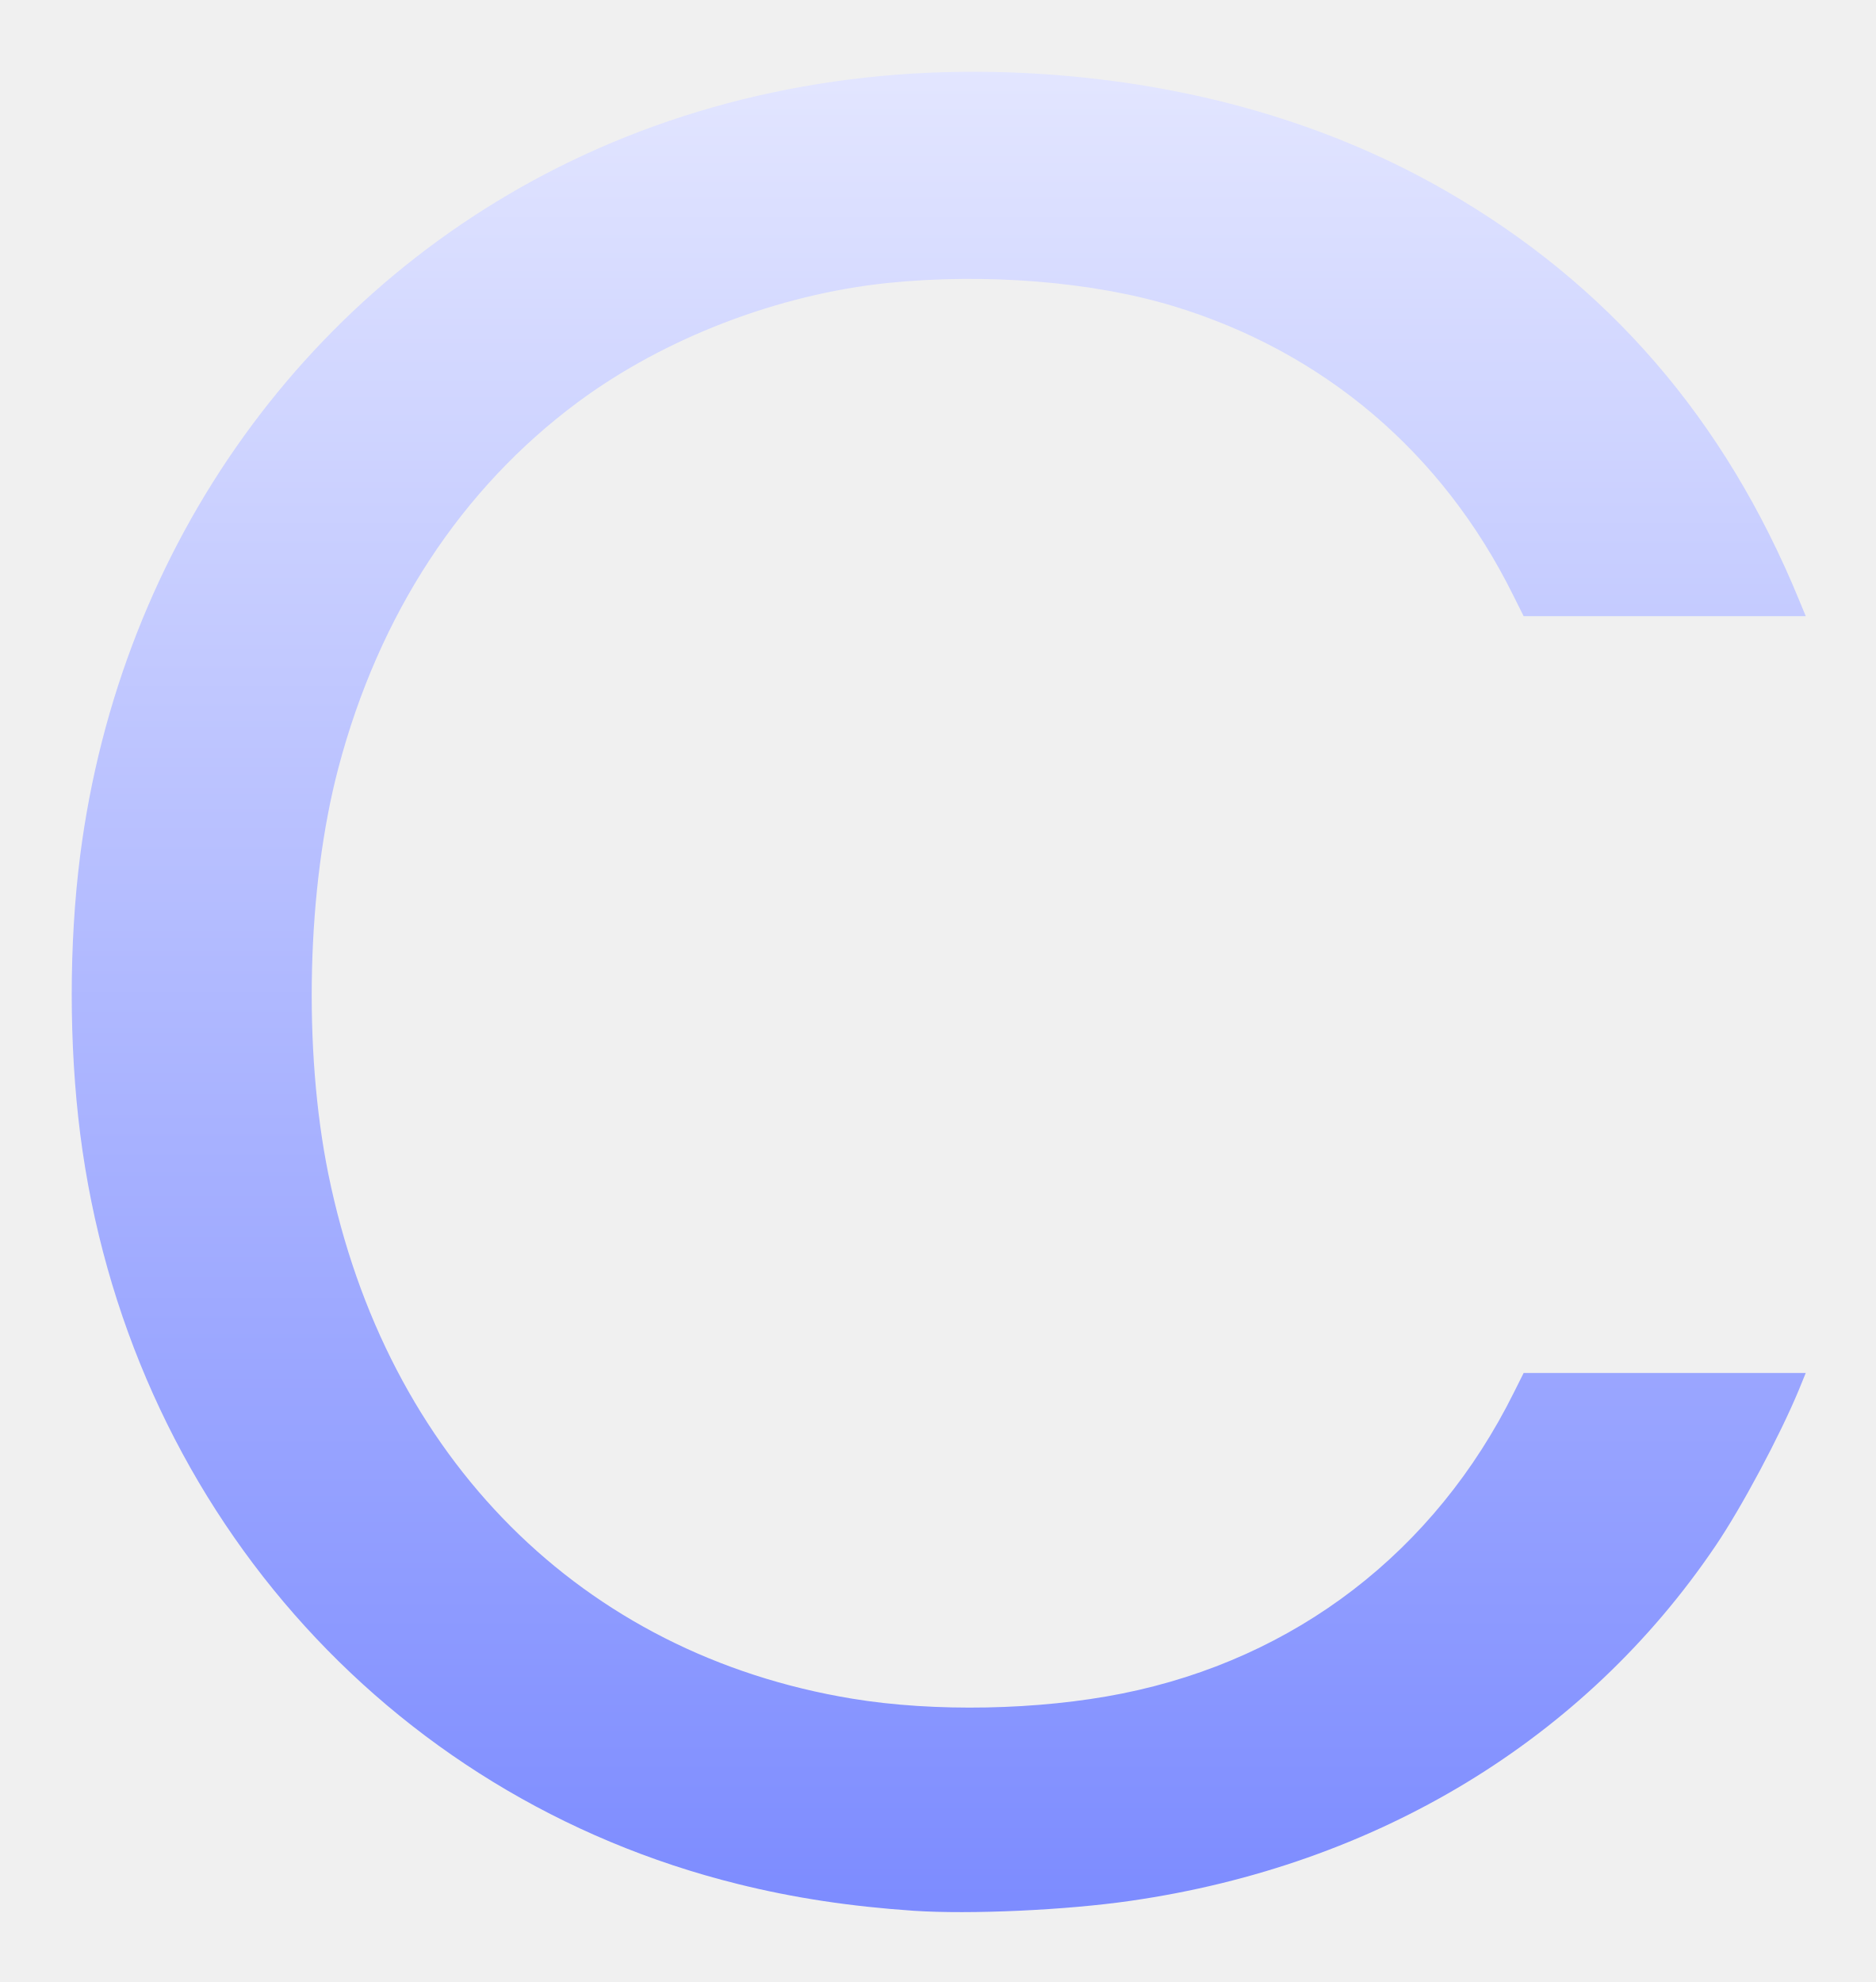
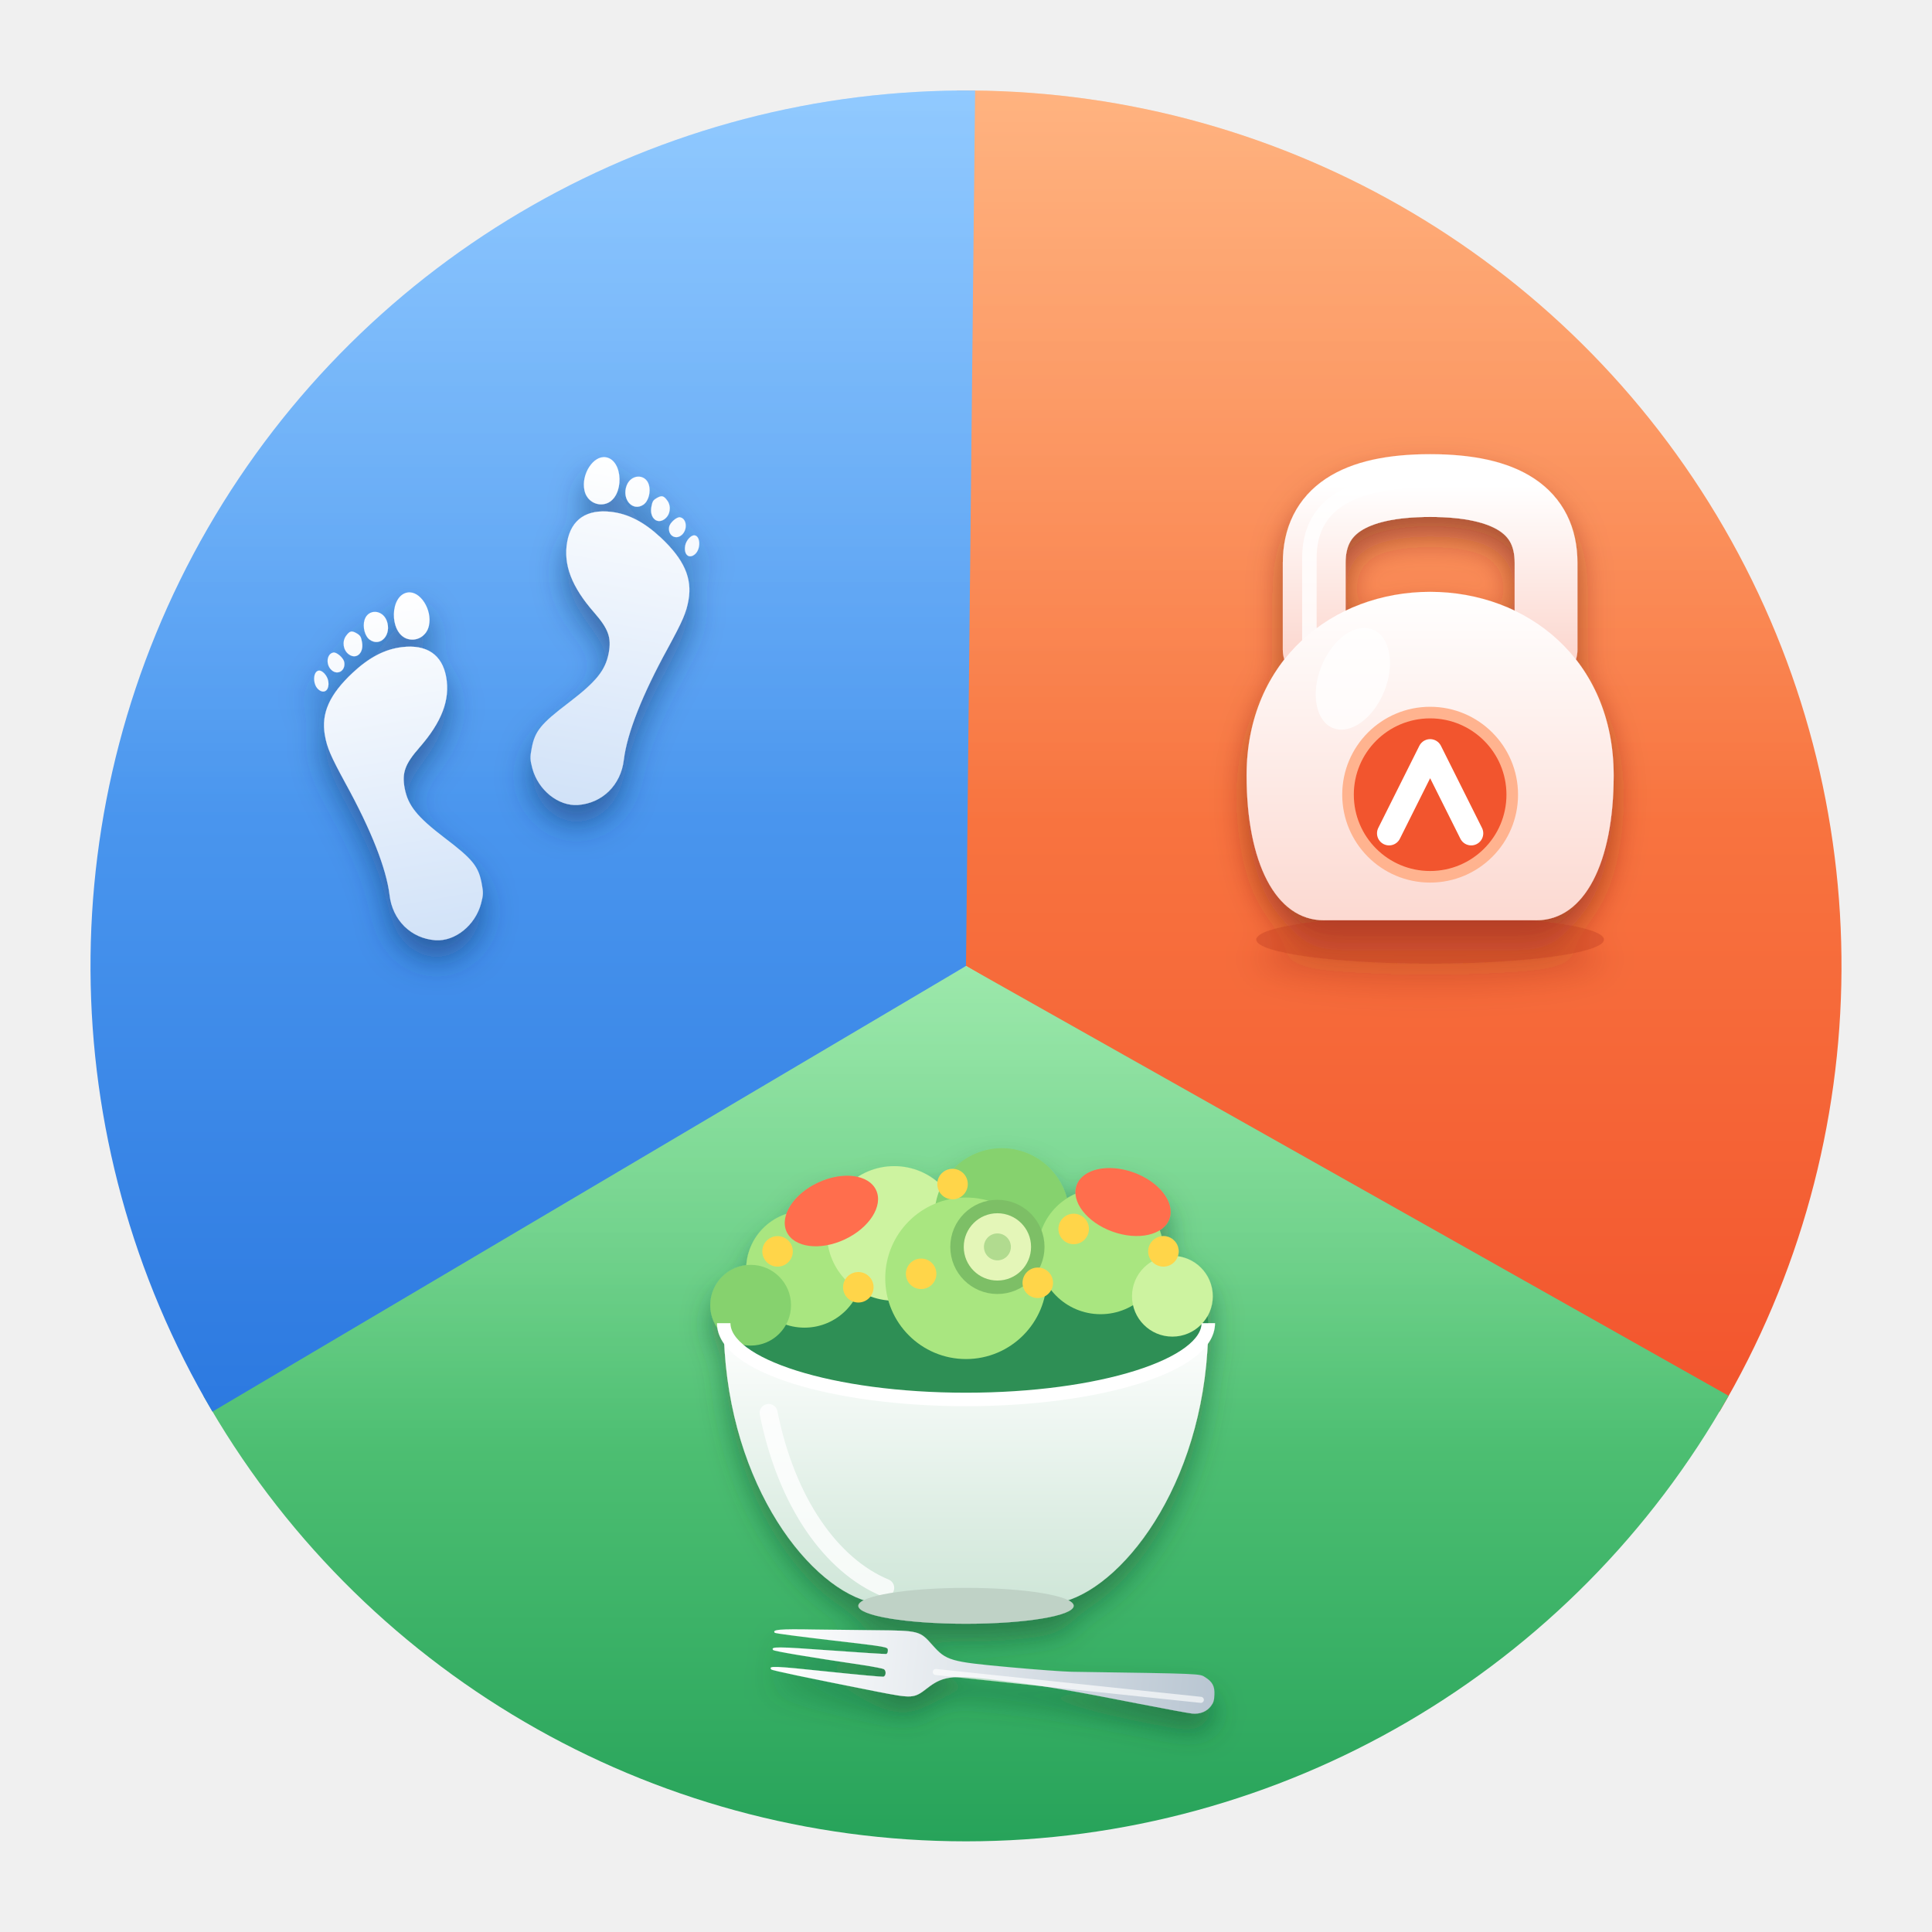
- <svg xmlns="http://www.w3.org/2000/svg" viewBox="409 345 1053 1113" fill-rule="evenodd">
+ <svg xmlns="http://www.w3.org/2000/svg" viewBox="0 0 512 512" width="512" height="512">
  <defs>
-     <linearGradient id="g" x1="0" y1="0" x2="0" y2="1">
-       <stop offset="0" stop-color="#E3E6FF" />
-       <stop offset="1" stop-color="#7C8BFF" />
+     <linearGradient id="shine" x1="0" y1="0" x2="0" y2="1">
+       <stop offset="0" stop-color="#fff" stop-opacity=".25" />
+       <stop offset=".55" stop-color="#fff" stop-opacity="0" />
    </linearGradient>
+     <linearGradient id="ggymx" x1="0" y1="0" x2="0" y2="1">
+       <stop offset="0" stop-color="#FF9A56" />
+       <stop offset="1" stop-color="#F2542D" />
+     </linearGradient>
+     <linearGradient id="igymx" x1="0" y1="0" x2="0" y2="1">
+       <stop offset="0" stop-color="#ffffff" />
+       <stop offset="1" stop-color="#fcd9d1" />
+     </linearGradient>
+     <filter id="shgymx" x="-30%" y="-30%" width="160%" height="170%">
+       <feDropShadow dx="0" dy="4" stdDeviation="3.2" flood-color="#6d2614" flood-opacity=".55" />
+     </filter>
+     <linearGradient id="gdietx" x1="0" y1="0" x2="0" y2="1">
+       <stop offset="0" stop-color="#7BE08F" />
+       <stop offset="1" stop-color="#27A35A" />
+     </linearGradient>
+     <linearGradient id="idietx" x1="0" y1="0" x2="0" y2="1">
+       <stop offset="0" stop-color="#ffffff" />
+       <stop offset="1" stop-color="#cfebdb" />
+     </linearGradient>
+     <filter id="shdietx" x="-30%" y="-30%" width="160%" height="170%">
+       <feDropShadow dx="0" dy="4" stdDeviation="3.2" flood-color="#124928" flood-opacity=".55" />
+     </filter>
+     <linearGradient id="gstepsx" x1="0" y1="0" x2="0" y2="1">
+       <stop offset="0" stop-color="#6DB8FF" />
+       <stop offset="1" stop-color="#2C79E0" />
+     </linearGradient>
+     <linearGradient id="istepsx" x1="0" y1="0" x2="0" y2="1">
+       <stop offset="0" stop-color="#ffffff" />
+       <stop offset="1" stop-color="#d1e2f8" />
+     </linearGradient>
+     <filter id="shstepsx" x="-30%" y="-30%" width="160%" height="170%">
+       <feDropShadow dx="0" dy="4" stdDeviation="3.2" flood-color="#143665" flood-opacity=".55" />
+     </filter>
+     <linearGradient id="bwx" x1="0" y1="0" x2="0" y2="1">
+       <stop offset="0" stop-color="#FFFFFF" />
+       <stop offset="1" stop-color="#CFE6D8" />
+     </linearGradient>
+     <linearGradient id="fkx" x1="0" y1="0" x2="0" y2="1">
+       <stop offset="0" stop-color="#FFFFFF" />
+       <stop offset="1" stop-color="#B9C6D2" />
+     </linearGradient>
+     <filter id="shdwx" x="-30%" y="-30%" width="160%" height="170%">
+       <feDropShadow dx="0" dy="4" stdDeviation="3" flood-color="#14502E" flood-opacity=".5" />
+     </filter>
  </defs>
-   <path d="M922.0 1418.0C886.7 1415.6 854.7 1410.8 823.4 1403.0C625.1 1353.9 480.4 1188.7 454.0 981.5C447.7 931.7 447.7 874.9 454.0 825.5C476.4 650.8 582.2 503.6 736.7 432.1C819.7 393.7 913.7 378.6 1012.0 388.0C1089.1 395.3 1159.6 417.0 1220.5 452.0C1311.9 504.5 1377.4 580.3 1419.1 681.8L1422.9 691.0L1343.7 691.0L1264.5 691.0L1258.6 679.2C1218.9 599.1 1152.1 542.4 1067.5 516.8C1022.1 503.1 962.4 498.3 907.5 503.9C845.9 510.3 782.1 534.8 733.5 570.8C668.0 619.4 621.8 689.9 599.0 776.2C581.3 843.3 579.1 934.3 593.4 1004.5C626.0 1164.0 735.7 1273.9 887.5 1298.9C933.5 1306.5 992.2 1305.4 1039.1 1296.0C1136.4 1276.5 1214.7 1216.3 1259.1 1126.8L1264.5 1116.0L1343.7 1116.0L1422.9 1116.0L1418.9 1125.8C1408.3 1151.3 1387.0 1191.3 1372.3 1213.0C1298.9 1321.7 1182.2 1392.5 1043.9 1412.4C1007.5 1417.7 953.7 1420.1 922.0 1418.0Z" fill="url(#g)" />
+   <g transform="translate(256 256) scale(1) translate(-256 -256)">
+     <path d="M256 256L253.6 24.0A232 232 0 0 1 455.7 374.1Z" fill="url(#ggymx)" />
+     <path d="M256 256L253.6 24.0A232 232 0 0 1 455.7 374.1Z" fill="url(#shine)" />
+     <path d="M256 256L458.1 369.9A232 232 0 0 1 53.9 369.9Z" fill="url(#gdietx)" />
+     <path d="M256 256L458.1 369.9A232 232 0 0 1 53.9 369.9Z" fill="url(#shine)" />
+     <path d="M256 256L56.3 374.1A232 232 0 0 1 258.4 24.0Z" fill="url(#gstepsx)" />
+     <path d="M256 256L56.3 374.1A232 232 0 0 1 258.4 24.0Z" fill="url(#shine)" />
+     <g transform="translate(379.0 185.0) scale(1.28)">
+       <g filter="url(#shgymx)">
+         <ellipse cx="0" cy="50" rx="36" ry="5" fill="#B83A1E" opacity=".35" />
+         <path d="M-24 -10V-28Q-24 -44 0 -44Q24 -44 24 -28V-10" fill="none" stroke="url(#igymx)" stroke-width="13" stroke-linecap="round" stroke-linejoin="round" />
+         <path d="M-24 -10V-28Q-24 -44 0 -44" fill="none" stroke="#fff" stroke-width="3" stroke-linecap="round" opacity=".8" transform="translate(-1 -1)" />
+         <path d="M-38 16C-38 -8 -20 -22 0 -22C20 -22 38 -8 38 16C38 34 32 46 22 46L-22 46C-32 46 -38 34 -38 16Z" fill="url(#igymx)" />
+         <circle cx="0" cy="20" r="17" fill="#F2542D" />
+         <circle cx="0" cy="20" r="17" fill="none" stroke="#FFB38F" stroke-width="2.4" />
+         <path d="M-8.5 28L0 11L8.5 28" fill="none" stroke="#fff" stroke-width="5" stroke-linecap="round" stroke-linejoin="round" />
+         <ellipse cx="-16" cy="-4" rx="7" ry="11" fill="#fff" opacity=".75" transform="rotate(22 -16 -4)" />
+       </g>
+     </g>
+     <g transform="translate(256.0 378.0) scale(1.45)">
+       <g transform="scale(0.82) translate(0 -9)">
+         <g filter="url(#shdwx)">
+           <ellipse cx="0" cy="-14" rx="54" ry="17" fill="#2E8F55" />
+           <circle cx="-36" cy="-26" r="13" fill="#A9E680" />
+           <circle cx="-16" cy="-34" r="15" fill="#CDF3A0" />
+           <circle cx="8" cy="-38" r="15" fill="#86D26E" />
+           <circle cx="30" cy="-30" r="14" fill="#A9E680" />
+           <circle cx="46" cy="-20" r="9" fill="#CDF3A0" />
+           <circle cx="-48" cy="-18" r="9" fill="#86D26E" />
+           <circle cx="0" cy="-24" r="18" fill="#A9E680" />
+           <ellipse cx="-30" cy="-39" rx="11" ry="7" fill="#FF6E4E" transform="rotate(-25 -30 -39)" />
+           <ellipse cx="35" cy="-41" rx="11" ry="7" fill="#FF6E4E" transform="rotate(20 35 -41)" />
+           <circle cx="7" cy="-31" r="9" fill="#E4F6B8" stroke="#7DBF66" stroke-width="3" />
+           <circle cx="7" cy="-31" r="3" fill="#7DBF66" opacity=".5" />
+           <circle cx="-10" cy="-25" r="3.4" fill="#FFD54A" />
+           <circle cx="16" cy="-23" r="3.4" fill="#FFD54A" />
+           <circle cx="-24" cy="-22" r="3.4" fill="#FFD54A" />
+           <circle cx="24" cy="-35" r="3.4" fill="#FFD54A" />
+           <circle cx="-3" cy="-45" r="3.4" fill="#FFD54A" />
+           <circle cx="-42" cy="-30" r="3.4" fill="#FFD54A" />
+           <circle cx="44" cy="-30" r="3.4" fill="#FFD54A" />
+           <path d="M-54 -14C-54 20 -36 44 -22 48L22 48C36 44 54 20 54 -14A54 17 0 0 1 -54 -14Z" fill="url(#bwx)" />
+           <path d="M-54 -14A54 17 0 0 0 54 -14" fill="none" stroke="#fff" stroke-width="3" />
+           <path d="M-44 6C-40 26 -30 40 -18 45" fill="none" stroke="#fff" stroke-width="4" stroke-linecap="round" opacity=".8" />
+           <ellipse cx="0" cy="49" rx="24" ry="4" fill="#BFD2C6" />
+           <g transform="translate(6 64) rotate(-84) scale(0.27) translate(-116 -347)">
+             <path d="M107.9 528.9C102.8 525.9 100.0 520.5 100.0 513.9C100.0 510.9 101.6 490.7 103.5 469.0C108.5 413.4 109.8 392.7 110.5 359.0C111.5 314.8 110.0 306.9 98.1 294.5C88.3 284.3 88.2 283.4 90.8 253.6C96.3 193.1 99.1 165.5 99.9 164.7C102.7 161.9 103.0 166.1 103.0 210.5C103.0 235.4 103.3 256.5 103.6 257.4C104.4 259.5 108.7 259.4 109.8 257.2C110.3 256.3 111.0 248.3 111.4 239.5C113.3 194.4 115.1 165.5 116.0 164.6C118.6 162.0 119.2 167.1 120.6 211.1C121.4 236.1 122.3 257.1 122.5 257.8C122.8 258.6 124.1 259.0 125.7 258.8C128.5 258.5 128.5 258.5 129.0 211.8C129.3 186.2 129.8 164.8 130.3 164.4C132.7 161.9 133.9 167.7 136.4 196.5C137.9 213.0 140.0 235.7 141.1 247.0C144.5 282.5 144.4 283.4 133.9 294.8C122.1 307.7 121.6 310.9 122.3 360.8C122.6 382.1 123.3 404.9 123.9 411.5C133.7 520.1 133.4 516.6 130.9 521.7C127.7 528.1 124.3 530.3 117.3 530.7C112.7 531.0 110.7 530.6 107.9 528.9Z" fill="url(#fkx)" />
+           </g>
+           <g transform="translate(6 64) rotate(-84) scale(0.27) translate(-116 -347)">
+             <path d="M118 300L118 520" stroke="#fff" stroke-width="5" stroke-linecap="round" opacity=".65" fill="none" transform="translate(-6 0)" />
+           </g>
+         </g>
+       </g>
+     </g>
+     <g transform="translate(133.0 185.0) scale(1.28)">
+       <g filter="url(#shstepsx)">
+         <g transform="translate(-22 15) rotate(-10) scale(0.263 0.263)">
+           <path d="M833.7 595.0C815.0 590.3 803.1 573.6 804.3 553.6C805.4 532.7 799.0 500.9 785.4 461.0C777.7 438.0 776.0 431.1 776.0 421.0C776.0 403.4 785.1 390.0 806.3 376.2C821.2 366.6 834.2 362.5 847.7 363.2C867.3 364.2 878.0 374.5 878.0 392.5C878.0 410.7 868.4 426.7 847.5 443.5C834.1 454.3 830.5 460.6 830.6 473.0C830.8 486.9 836.3 496.8 854.8 516.9C873.6 537.2 877.2 543.6 877.3 557.5C877.4 564.6 877.0 566.4 874.1 572.7C866.6 588.9 848.7 598.7 833.7 595.0ZM777.1 384.4C773.4 379.6 775.4 370.0 780.0 370.0C782.8 370.0 786.0 375.0 786.0 379.3C786.0 386.6 781.0 389.4 777.1 384.4ZM790.1 371.4C786.1 366.4 788.5 358.0 793.9 358.0C796.5 358.0 801.0 363.6 801.0 366.9C801.0 373.7 794.1 376.5 790.1 371.4ZM805.5 361.4C801.8 357.4 802.0 350.8 805.9 346.9C809.5 343.4 811.1 343.3 814.7 346.4C817.1 348.5 817.5 349.6 817.5 354.0C817.5 362.6 810.6 366.9 805.5 361.4ZM852.4 357.1C840.0 349.5 845.5 321.6 859.5 321.6C869.6 321.6 876.6 338.4 871.6 350.3C868.4 358.2 859.4 361.3 852.4 357.1ZM823.9 353.1C820.5 349.7 819.9 342.1 822.5 337.0C826.7 328.8 837.8 331.2 839.6 340.7C841.7 352.1 831.2 360.4 823.9 353.1Z" transform="translate(-826.0 -458.0)" fill="url(#istepsx)" />
+         </g>
+         <g transform="translate(24 -13) rotate(10) scale(-0.263 0.263)">
+           <path d="M833.7 595.0C815.0 590.3 803.1 573.6 804.3 553.6C805.4 532.7 799.0 500.9 785.4 461.0C777.7 438.0 776.0 431.1 776.0 421.0C776.0 403.4 785.1 390.0 806.3 376.2C821.2 366.6 834.2 362.5 847.7 363.2C867.3 364.2 878.0 374.5 878.0 392.5C878.0 410.7 868.4 426.7 847.5 443.5C834.1 454.3 830.5 460.6 830.6 473.0C830.8 486.9 836.3 496.8 854.8 516.9C873.6 537.2 877.2 543.6 877.3 557.5C877.4 564.6 877.0 566.4 874.1 572.7C866.6 588.9 848.7 598.7 833.7 595.0ZM777.1 384.4C773.4 379.6 775.4 370.0 780.0 370.0C782.8 370.0 786.0 375.0 786.0 379.3C786.0 386.6 781.0 389.4 777.1 384.4ZM790.1 371.4C786.1 366.4 788.5 358.0 793.9 358.0C796.5 358.0 801.0 363.6 801.0 366.9C801.0 373.7 794.1 376.5 790.1 371.4ZM805.5 361.4C801.8 357.4 802.0 350.8 805.9 346.9C809.5 343.4 811.1 343.3 814.7 346.4C817.1 348.5 817.5 349.6 817.5 354.0C817.5 362.6 810.6 366.9 805.5 361.4ZM852.4 357.1C840.0 349.5 845.5 321.6 859.5 321.6C869.6 321.6 876.6 338.4 871.6 350.3C868.4 358.2 859.4 361.3 852.4 357.1ZM823.9 353.1C820.5 349.7 819.9 342.1 822.5 337.0C826.7 328.8 837.8 331.2 839.6 340.7C841.7 352.1 831.2 360.4 823.9 353.1Z" transform="translate(-826.0 -458.0)" fill="url(#istepsx)" />
+         </g>
+       </g>
+     </g>
+   </g>
</svg>
